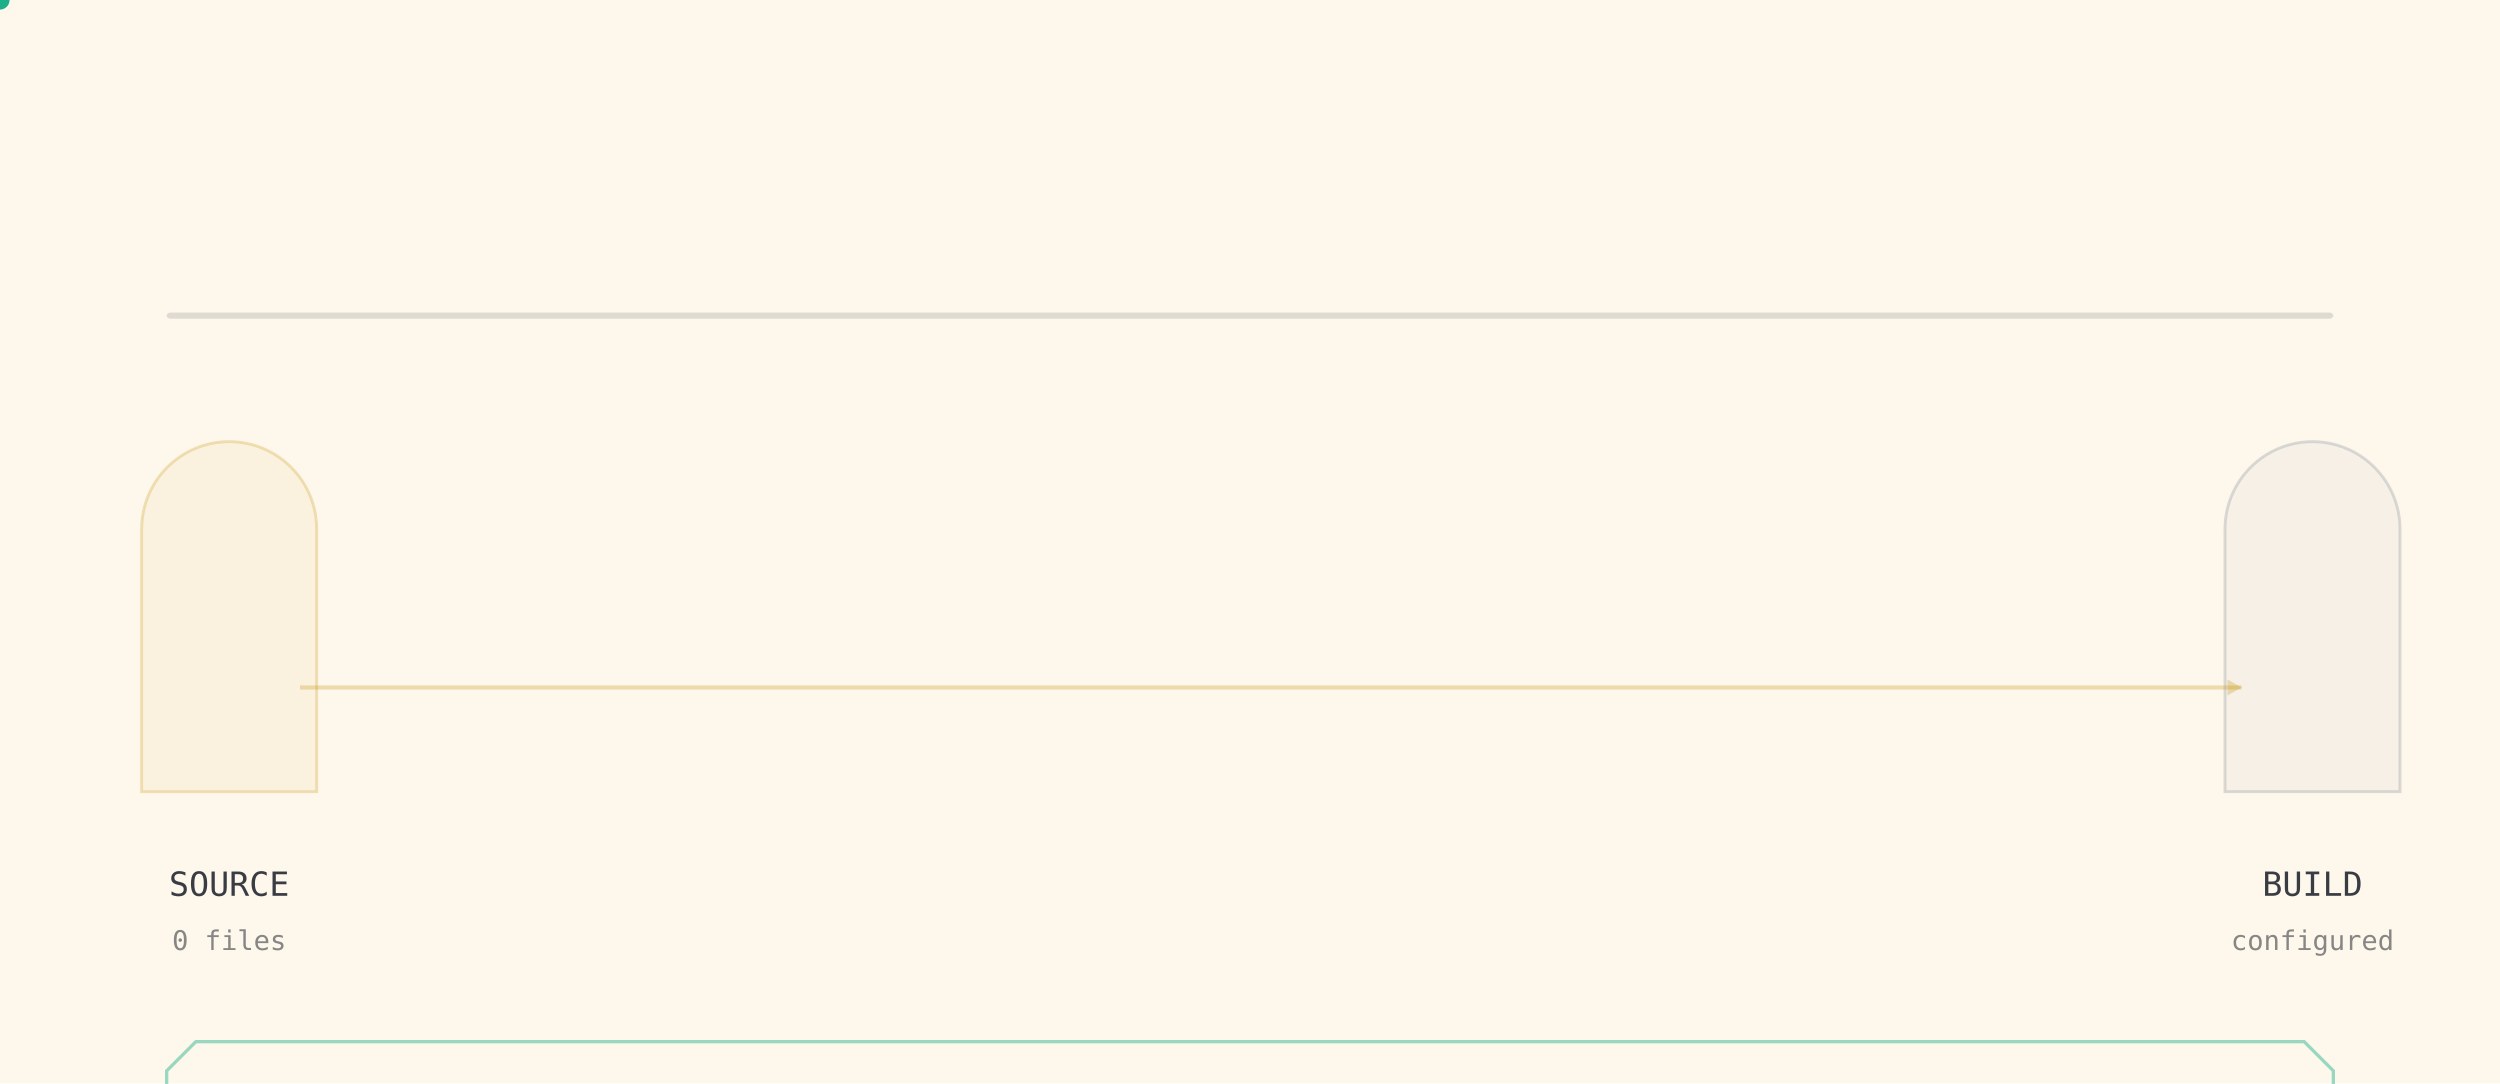
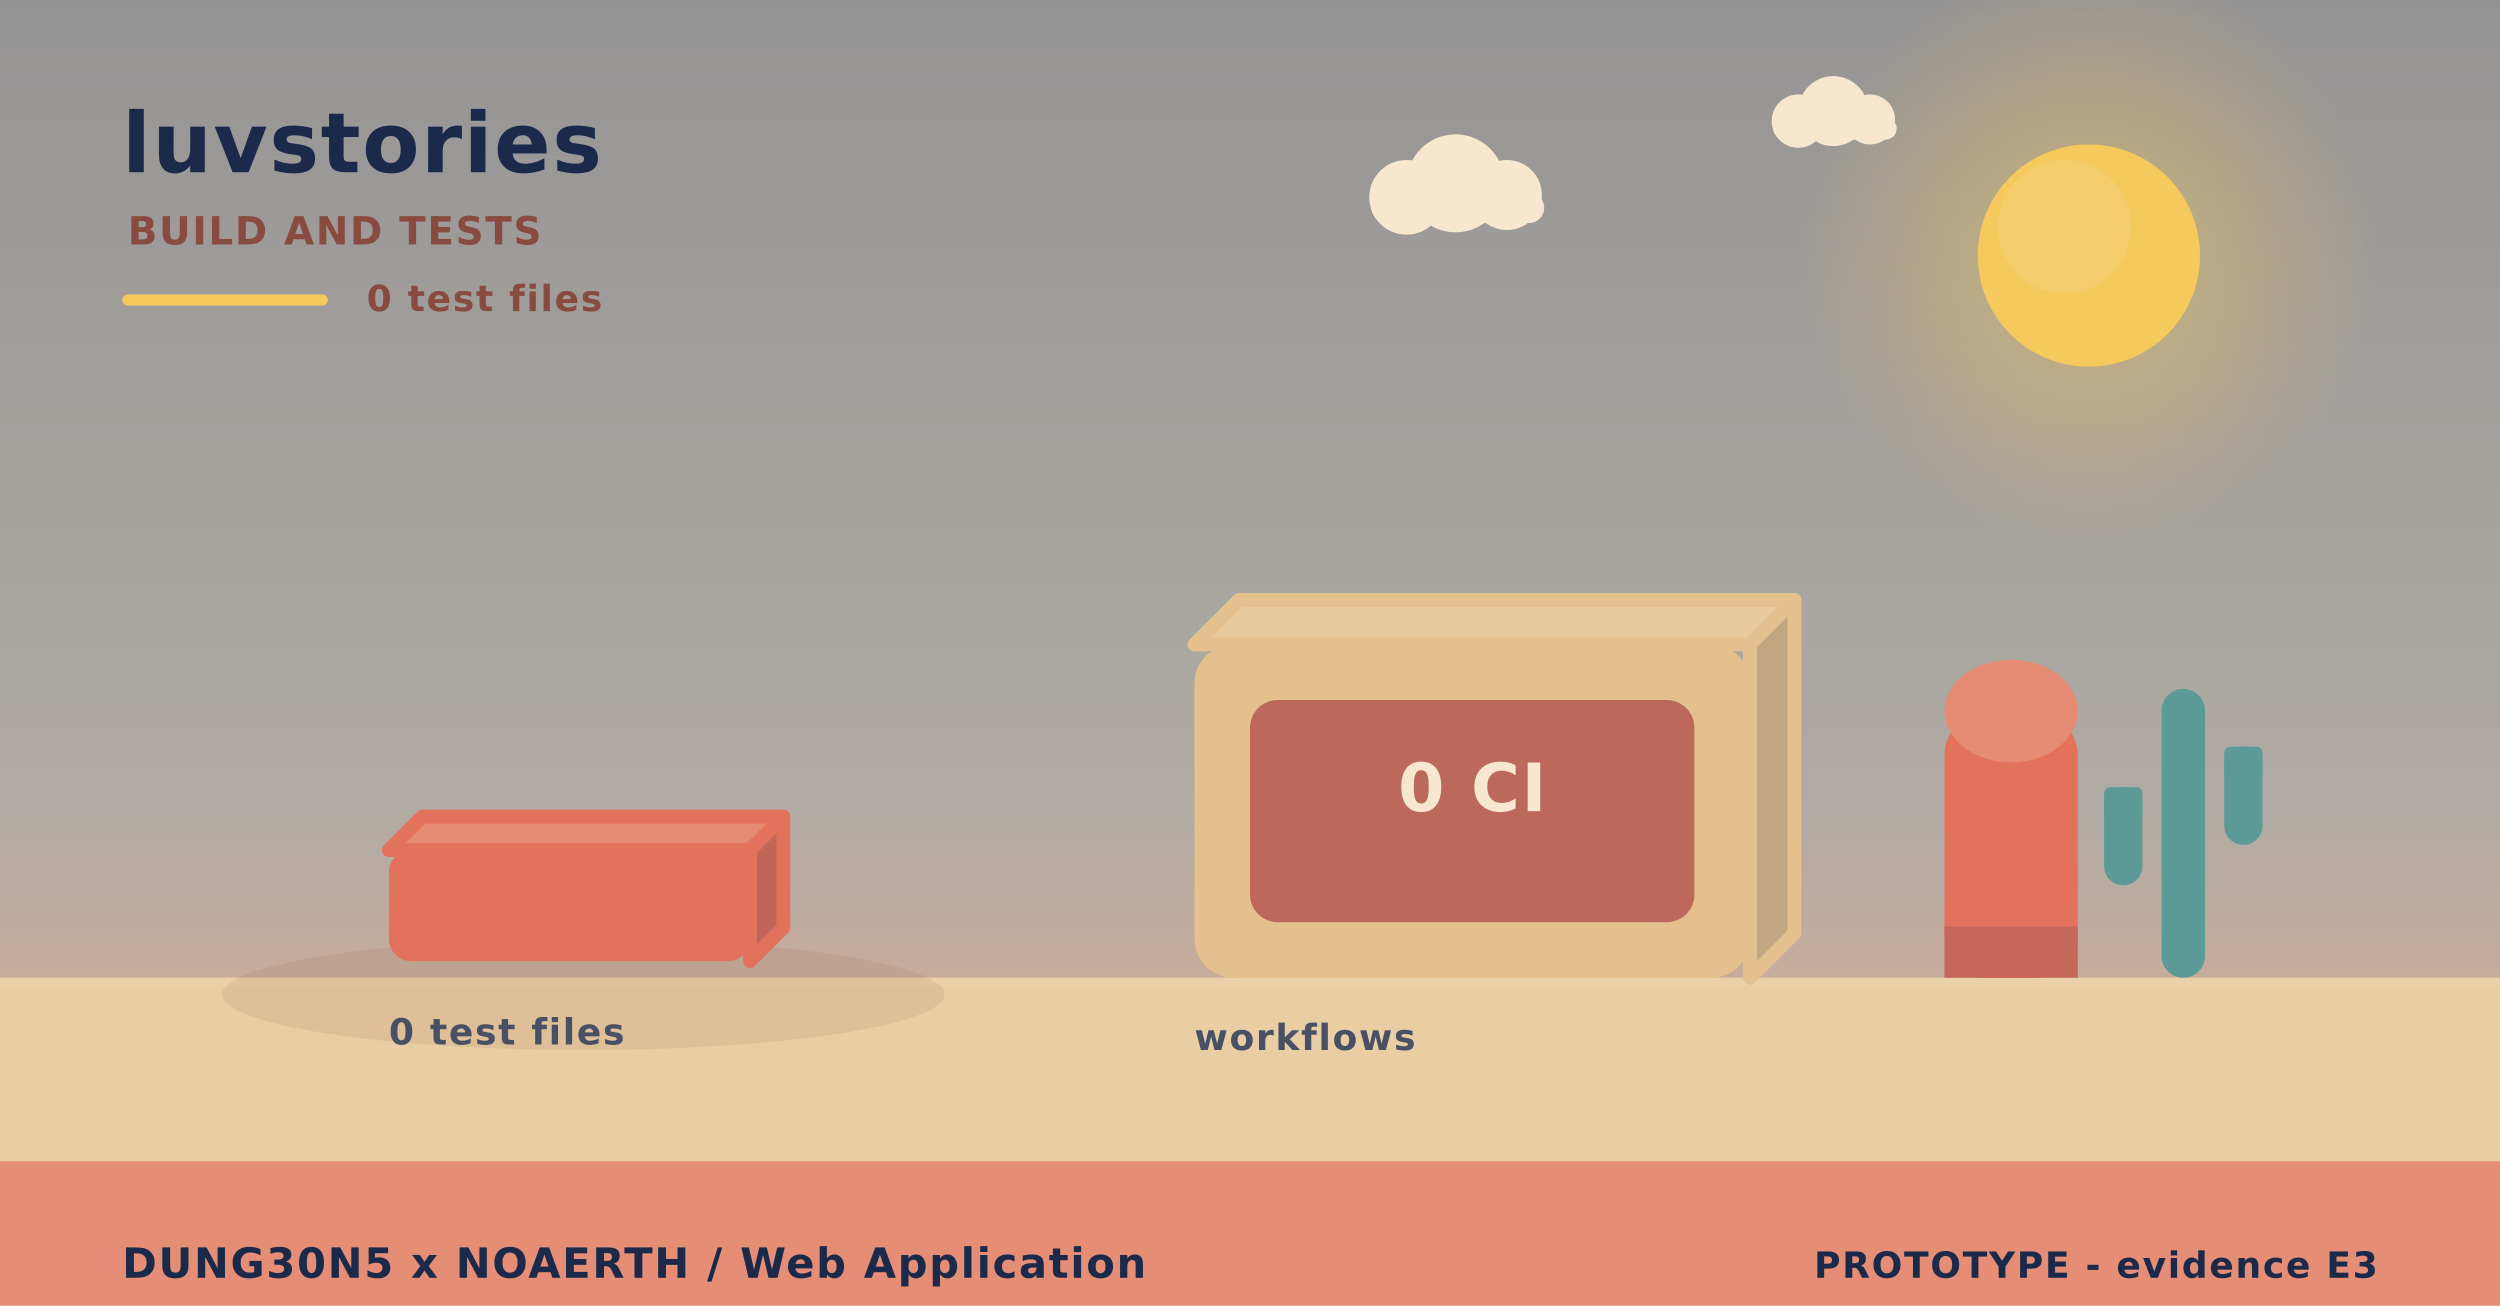
- <svg xmlns="http://www.w3.org/2000/svg" viewBox="0 0 1200 520" width="1200" height="520" role="img" aria-label="luvstories build evidence">
-   <rect width="1200" height="520" fill="#fef8ec" />
-   <defs>
-     <linearGradient id="gb" x1="0" y1="0" x2="1" y2="1">
-       <stop offset="0%" stop-color="#c78f02" />
-       <stop offset="100%" stop-color="#6e7788" />
-     </linearGradient>
-   </defs>
-   <rect x="80.00" y="150.00" width="1040.00" height="3.00" rx="2.00" fill="rgba(37,40,49,0.140)" opacity="1.00" />
-   <path d="M68.00,380.00 L68.00,254.00 A42.00,42.00 0 0 1 152.00,254.00 L152.00,380.00 Z" fill="rgba(199,143,2,0.100)" opacity="0.55" stroke="rgba(199,143,2,0.450)" stroke-width="1.4" />
-   <polygon points="-192.26,189.00 -136.83,221.00 -136.83,157.00 -192.26,125.00" fill="#036148" opacity="0.95" />
-   <polygon points="-247.68,221.00 -192.26,253.00 -192.26,189.00 -247.68,157.00" fill="#565d6a" opacity="0.95" />
-   <polygon points="-192.26,125.00 -136.83,157.00 -192.26,189.00 -247.68,157.00" fill="#c78f02" opacity="0.95" />
-   <text x="110" y="430" font-family="ui-monospace,Menlo,monospace" font-size="16" fill="rgba(37,40,49,0.900)" text-anchor="middle">SOURCE</text>
-   <text x="110" y="456" font-family="ui-monospace,Menlo,monospace" font-size="13" fill="rgba(37,40,49,0.550)" text-anchor="middle">0 files</text>
-   <path d="M1068.00,380.00 L1068.00,254.00 A42.00,42.00 0 0 1 1152.00,254.00 L1152.00,380.00 Z" fill="rgba(110,119,136,0.100)" opacity="0.55" stroke="rgba(110,119,136,0.450)" stroke-width="1.4" />
-   <polygon points="673.77,689.00 729.19,721.00 729.19,657.00 673.77,625.00" fill="#036148" opacity="0.95" />
-   <polygon points="618.34,721.00 673.77,753.00 673.77,689.00 618.34,657.00" fill="#565d6a" opacity="0.95" />
-   <polygon points="673.77,625.00 729.19,657.00 673.77,689.00 618.34,657.00" fill="#6e7788" opacity="0.95" />
-   <text x="1110" y="430" font-family="ui-monospace,Menlo,monospace" font-size="16" fill="rgba(37,40,49,0.900)" text-anchor="middle">BUILD</text>
-   <text x="1110" y="456" font-family="ui-monospace,Menlo,monospace" font-size="13" fill="rgba(37,40,49,0.550)" text-anchor="middle">configured</text>
-   <line x1="144.00" y1="330.00" x2="1076.00" y2="330.00" stroke="rgba(199,143,2,0.500)" stroke-width="2.00" opacity="0.55" />
-   <polygon points="1076.00,330.00 1069.20,326.20 1069.20,333.80" fill="rgba(199,143,2,0.500)" opacity="0.55" />
-   <g opacity="0.9">
-     <circle cx="0.00" cy="0.00" r="4.60" fill="#05a77d" opacity="1.00" />
-     <animateTransform attributeName="transform" type="translate" values="144.00,330.00 1076.00,330.00" dur="3.733s" begin="0.0s" repeatCount="indefinite" />
-     <animateTransform attributeName="transform" type="translate" values="1076.00,330.00 144.00,330.00" dur="3.733s" begin="1.867s" repeatCount="indefinite" />
+ <svg xmlns="http://www.w3.org/2000/svg" width="900" height="470" viewBox="0 0 900 470" role="img" aria-label="luvstories - how it is verified">
+   <linearGradient id="skyb" x1="0" y1="0" x2="0" y2="1">
+     <stop offset="0" stop-color="#959494" />
+     <stop offset="0.62" stop-color="#b0aba4" />
+     <stop offset="1" stop-color="#f3ad8a" />
+   </linearGradient>
+   <rect width="900" height="470" fill="url(#skyb)" />
+   <radialGradient id="sunb">
+     <stop offset="0.35" stop-color="#f5c95c" stop-opacity="0.34" />
+     <stop offset="1" stop-color="#f5c95c" stop-opacity="0" />
+   </radialGradient>
+   <circle cx="752" cy="92" r="104" fill="url(#sunb)" />
+   <circle cx="752" cy="92" r="40" fill="#f5c95c" />
+   <circle cx="743.2" cy="81.6" r="24" fill="#f5d27e" opacity="0.5" />
+   <g>
+     <circle cx="524" cy="66" r="17.64" fill="#f6e7ce" />
+     <circle cx="506.36" cy="71.04" r="13.44" fill="#f6e7ce" />
+     <circle cx="542.48" cy="70.2" r="12.6" fill="#f6e7ce" />
+     <rect x="493.76" y="69.36" width="62.16" height="10.92" rx="5.46" fill="#f6e7ce" />
+     <animateTransform attributeName="transform" type="translate" values="0 0;24 0;0 0" dur="36s" begin="0s" repeatCount="indefinite" />
  </g>
-   <path d="M94.00,500.00 H1106.00 L1120.00,514.00 V546.00 L1106.00,560.00 H94.00 L80.00,546.00 V514.00 Z" fill="none" stroke="rgba(5,167,125,0.500)" stroke-width="1.60" opacity="0.80" />
-   <text x="600" y="536" font-family="ui-monospace,Menlo,monospace" font-size="16" fill="rgba(5,167,125,0.950)" text-anchor="middle">no test suite present in this repository — shown as measured, not implied</text>
+   <g>
+     <circle cx="660" cy="40" r="12.6" fill="#f6e7ce" />
+     <circle cx="647.4" cy="43.6" r="9.6" fill="#f6e7ce" />
+     <circle cx="673.2" cy="43" r="9" fill="#f6e7ce" />
+     <rect x="638.4" y="42.4" width="44.4" height="7.8" rx="3.9" fill="#f6e7ce" />
+     <animateTransform attributeName="transform" type="translate" values="0 0;-18 0;0 0" dur="46s" begin="3s" repeatCount="indefinite" />
+   </g>
+   <rect x="0" y="352" width="900" height="118" fill="#e9cda3" />
+   <rect x="0" y="352" width="900" height="3" fill="#ebd1a9" />
+   <text x="44" y="62" font-family="Verdana,DejaVu Sans,sans-serif" font-size="30" font-weight="700" letter-spacing="0.6" fill="#1b2a4a" text-anchor="start">luvstories</text>
+   <text x="46" y="88" font-family="Verdana,DejaVu Sans,sans-serif" font-size="14" font-weight="700" letter-spacing="0.6" fill="#894b3f" text-anchor="start">BUILD AND TESTS</text>
+   <rect x="44" y="106" width="74" height="4" rx="2" fill="#f5c95c" />
+   <text x="132" y="112" font-family="Verdana,DejaVu Sans,sans-serif" font-size="13" font-weight="700" letter-spacing="0.6" fill="#894b3f" text-anchor="start">0 test files</text>
+   <ellipse cx="210" cy="358" rx="130" ry="20" fill="rgba(138,90,68,0.11)" />
+   <g>
+     <path d="M140,306 L270,306 L282,294 L152,294 Z" fill="#e68c74" stroke="#e2725b" stroke-width="5" stroke-linejoin="round" />
+     <path d="M270,306 L282,294 L282,334 L270,346 Z" fill="#c06658" stroke="#e2725b" stroke-width="5" stroke-linejoin="round" />
+     <rect x="140" y="306" width="130" height="40" rx="8" fill="#e2725b" />
+     <animateTransform attributeName="transform" type="translate" values="0 10;0 0" dur="0.8s" begin="0.5s" fill="freeze" />
+   </g>
+   <text x="140" y="376" font-family="Verdana,DejaVu Sans,sans-serif" font-size="13" font-weight="700" letter-spacing="0.6" fill="#475064" text-anchor="start">0 test files</text>
+   <path d="M430,232 L630,232 L646,216 L446,216 Z" fill="#e7c99b" stroke="#e3c08d" stroke-width="5" stroke-linejoin="round" />
+   <path d="M630,232 L646,216 L646,336 L630,352 Z" fill="#c1a682" stroke="#e3c08d" stroke-width="5" stroke-linejoin="round" />
+   <rect x="430" y="232" width="200" height="120" rx="14" fill="#e3c08d" />
+   <rect x="450" y="252" width="160" height="80" rx="10" fill="#ba6458" opacity="0.94" />
+   <text x="530" y="292" font-family="Verdana,DejaVu Sans,sans-serif" font-size="24" font-weight="700" letter-spacing="0.6" fill="#f6e7ce" text-anchor="middle">0 CI</text>
+   <text x="430" y="378" font-family="Verdana,DejaVu Sans,sans-serif" font-size="13" font-weight="700" letter-spacing="0.6" fill="#475064" text-anchor="start">workflows</text>
+   <rect x="700" y="256" width="48" height="96" rx="16" fill="#e2725b" />
+   <ellipse cx="724" cy="256" rx="24" ry="18.46" fill="#e68c74" />
+   <rect x="700" y="333.54" width="48" height="18.46" fill="#c66859" />
+   <rect x="778.18" y="248" width="15.64" height="104" rx="7.82" fill="#5b9a97" />
+   <rect x="757.48" y="283.36" width="13.8" height="35.36" rx="6.9" fill="#5b9a97" />
+   <rect x="757.48" y="283.36" width="13.8" height="10.4" rx="2.3" fill="#5b9a97" />
+   <rect x="800.72" y="268.8" width="13.8" height="35.36" rx="6.9" fill="#5b9a97" />
+   <rect x="800.72" y="268.8" width="13.8" height="10.4" rx="2.3" fill="#5b9a97" />
+   <rect x="0" y="418" width="900" height="52" rx="0" fill="#e68972" opacity="0.94" />
+   <text x="44" y="460" font-family="Verdana,DejaVu Sans,sans-serif" font-size="15" font-weight="700" letter-spacing="0.6" fill="#1b2a4a" text-anchor="start">DUNG30N5 x NOAERTH  /  Web Application</text>
+   <text x="856" y="460" font-family="Verdana,DejaVu Sans,sans-serif" font-size="13" font-weight="700" letter-spacing="0.6" fill="#1b2a4a" text-anchor="end">PROTOTYPE  -  evidence E3</text>
</svg>
